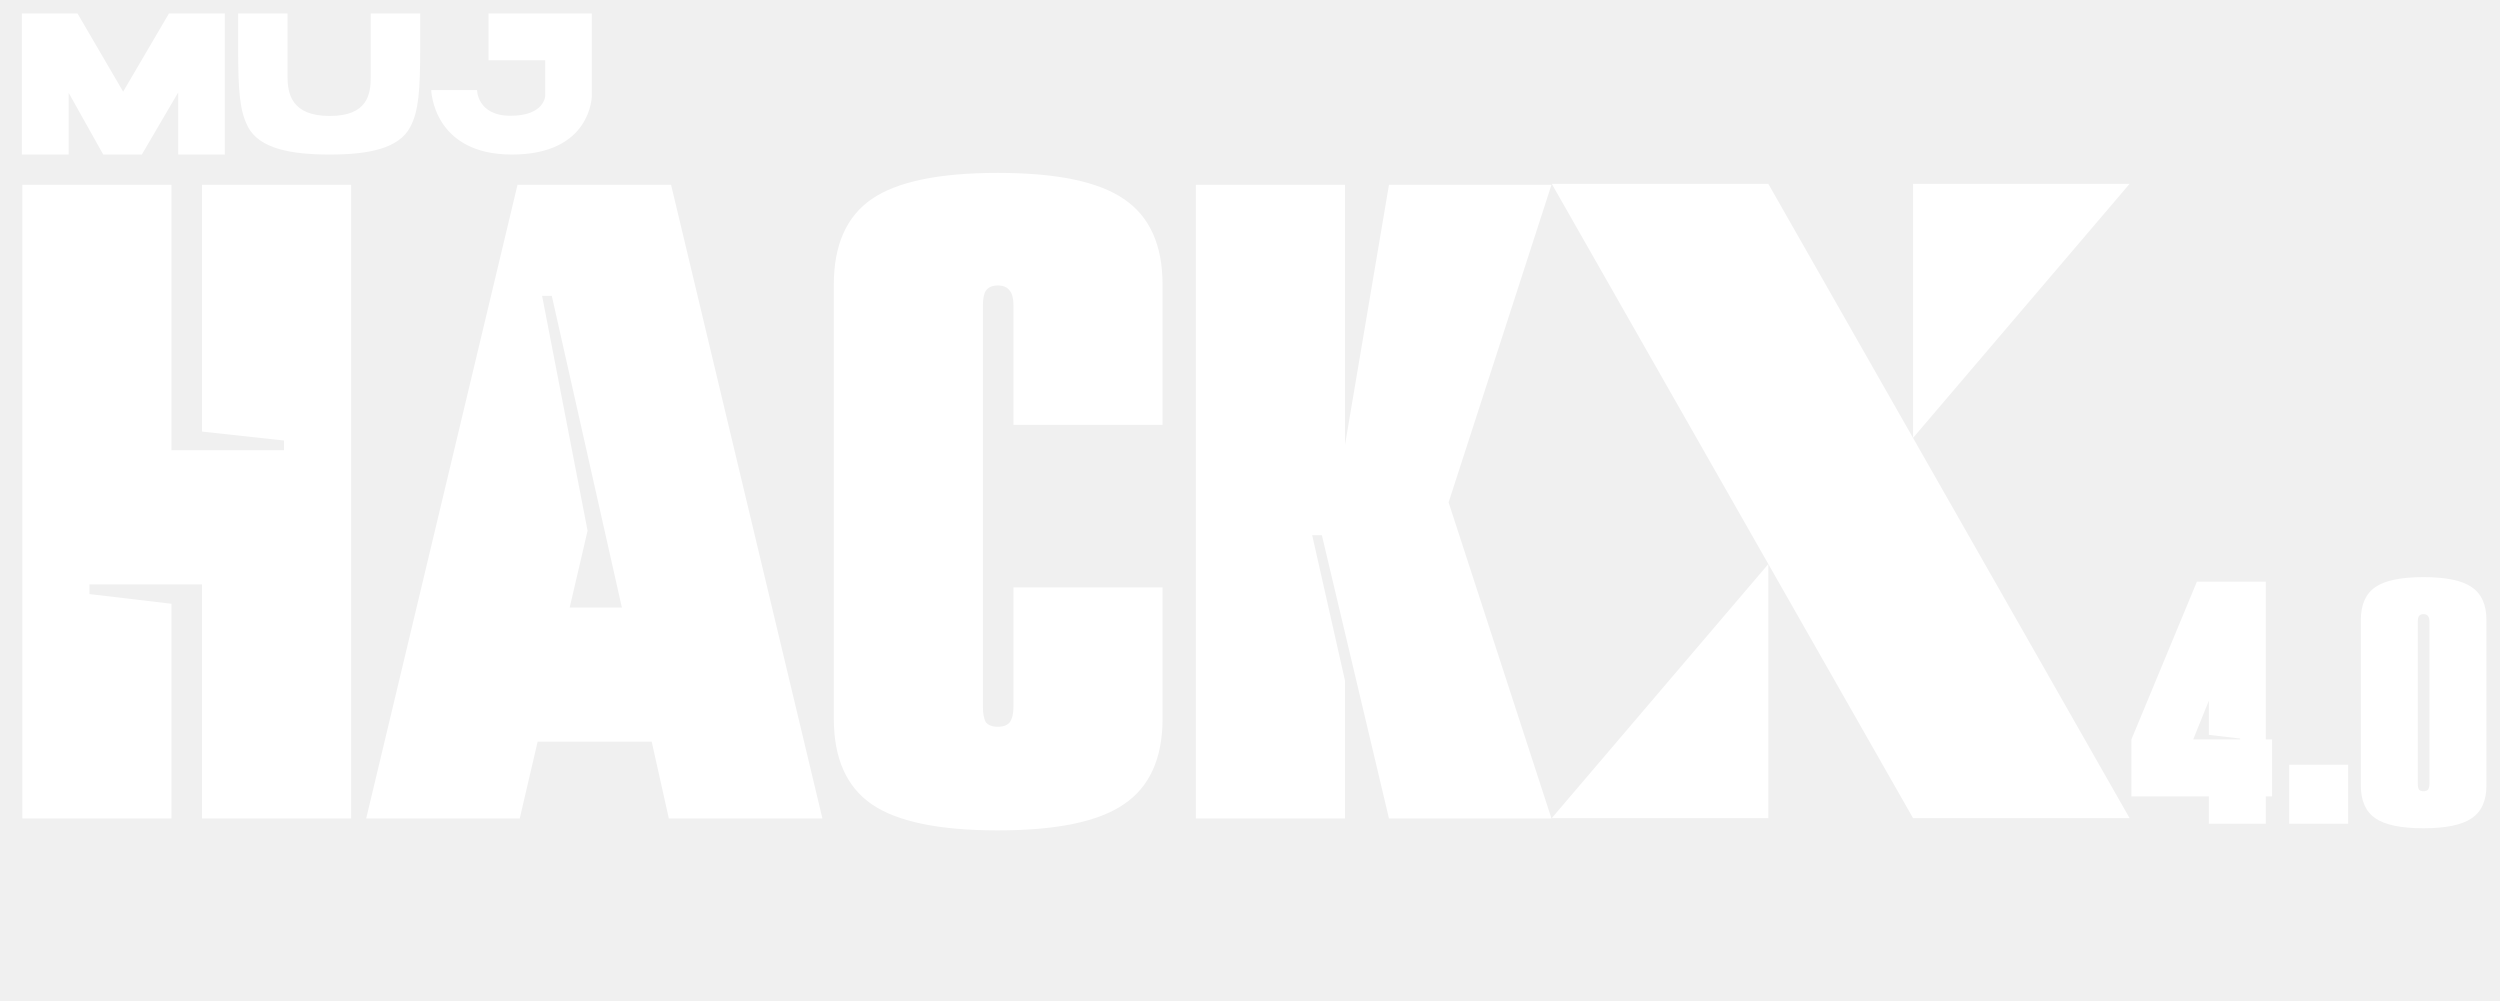
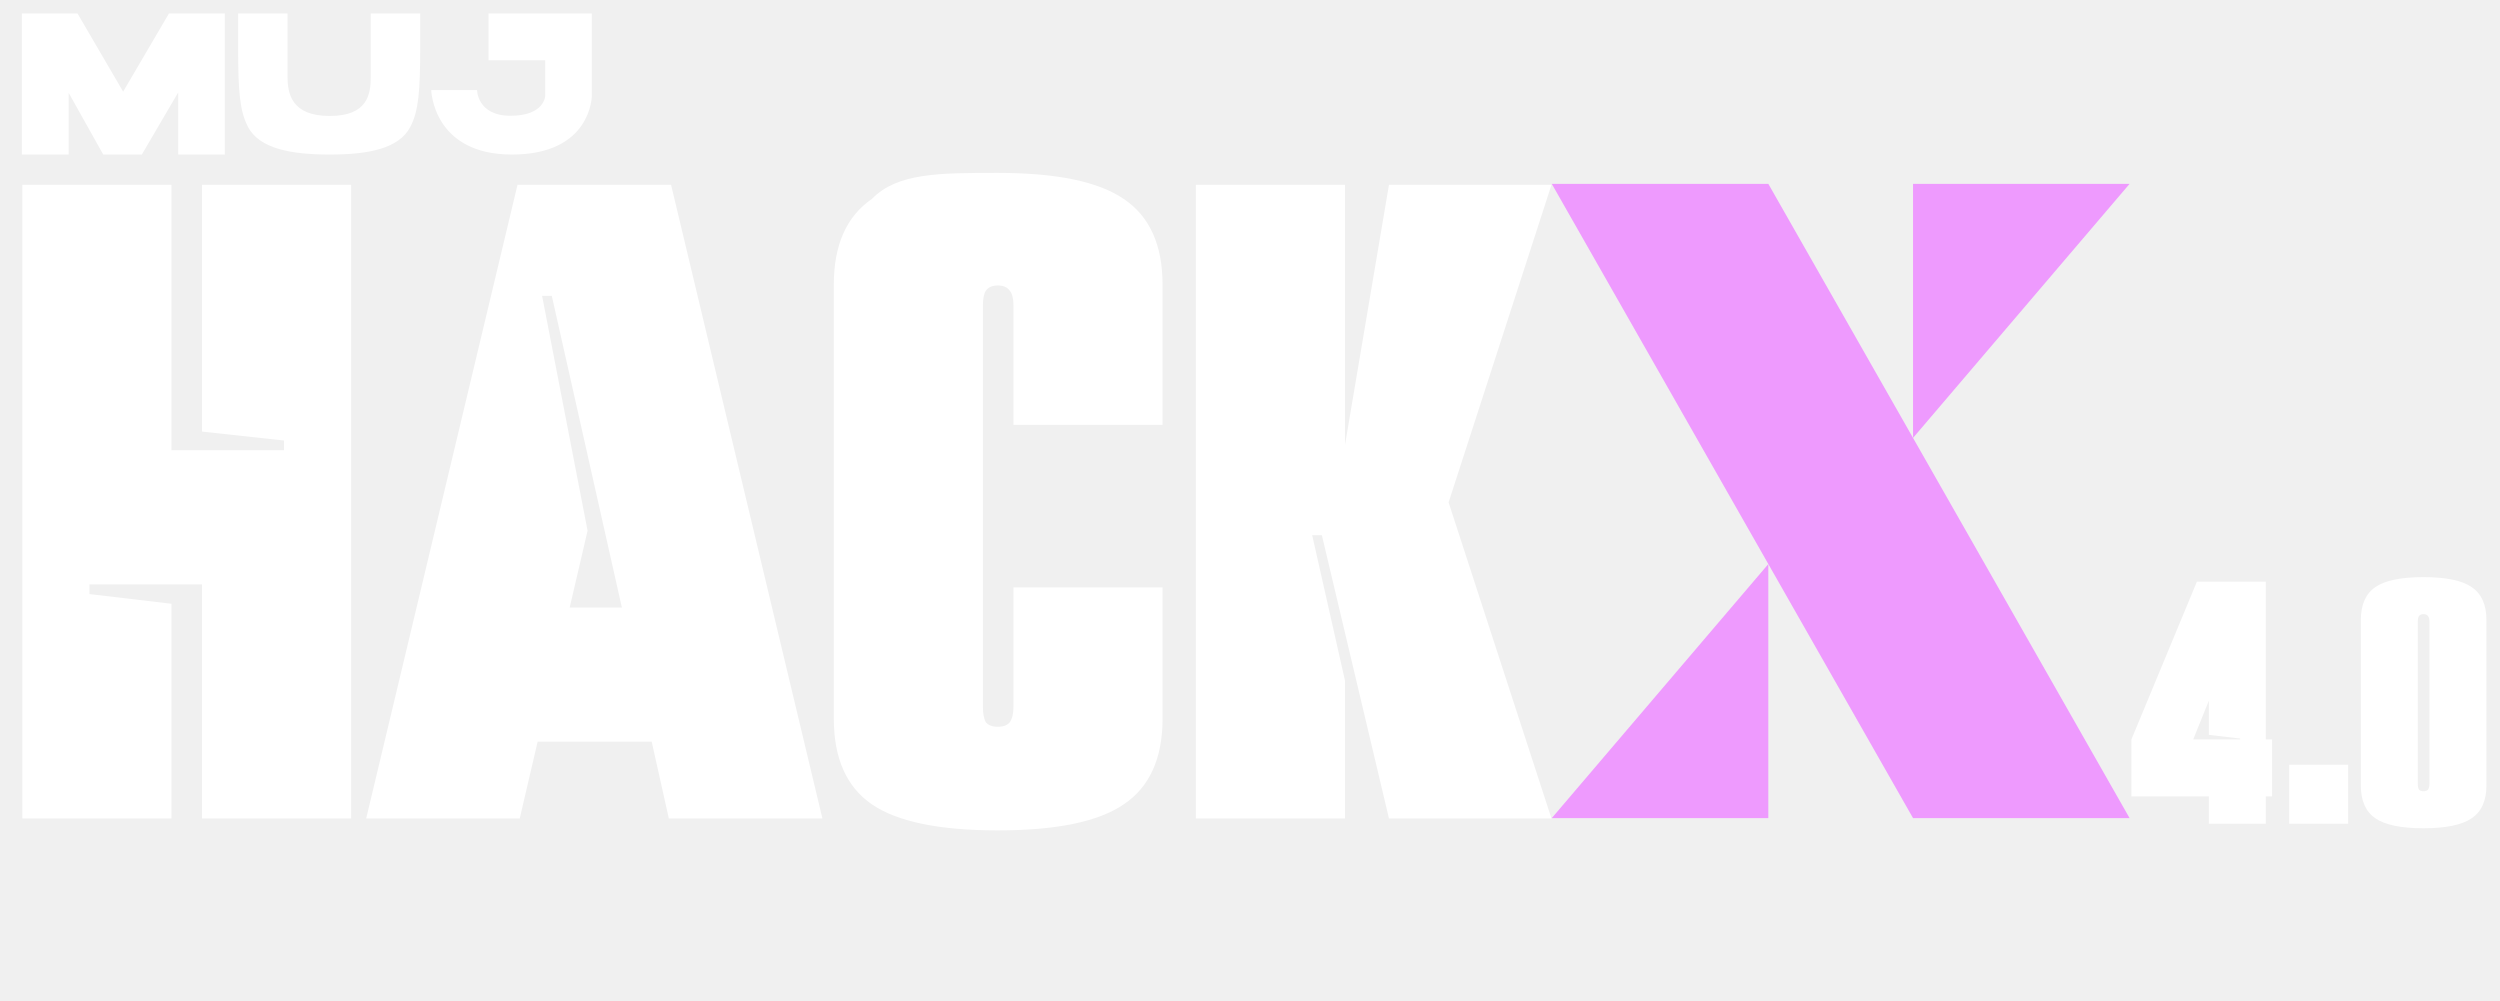
<svg xmlns="http://www.w3.org/2000/svg" width="275" height="110" viewBox="0 0 275 110" fill="none">
-   <path d="M2.46 20.33H18.86V49.523H31.242V48.457L22.222 47.473V20.33H38.623V90.031H22.222V64.283H9.84V65.349L18.86 66.415V90.031H2.46V20.33ZM90.465 90.031H73.572L71.686 81.585H59.14L57.172 90.031H40.28L56.926 20.33H73.818L90.465 90.031ZM64.634 58.379L62.666 66.825H68.406L60.698 32.548H59.632L64.634 58.379ZM109.76 91.343C103.309 91.343 98.69 90.387 95.902 88.473C93.114 86.56 91.719 83.417 91.719 79.043V31.319C91.719 26.945 93.114 23.802 95.902 21.888C98.69 19.975 103.309 19.018 109.76 19.018C116.211 19.018 120.83 19.975 123.618 21.888C126.461 23.802 127.882 26.945 127.882 31.319V46.735H111.482V33.614C111.482 32.849 111.345 32.303 111.072 31.974C110.798 31.592 110.361 31.401 109.76 31.401C109.158 31.401 108.721 31.592 108.448 31.974C108.229 32.303 108.12 32.849 108.12 33.614V77.731C108.12 78.496 108.229 79.07 108.448 79.453C108.721 79.781 109.158 79.945 109.76 79.945C110.361 79.945 110.798 79.781 111.072 79.453C111.345 79.07 111.482 78.496 111.482 77.731V64.611H127.882V79.043C127.882 83.417 126.461 86.56 123.618 88.473C120.83 90.387 116.211 91.343 109.76 91.343ZM131.548 20.33H147.948V48.949L152.786 20.33H170.662L159.346 55.263L170.662 90.031H152.786L145.406 58.871H144.34L147.948 74.861V90.031H131.548V20.33Z" fill="white" />
-   <path d="M170.695 20.224H194.516L210.434 48.171L234.254 89.992H210.434L194.516 62.045L170.695 20.224Z" fill="white" />
-   <path fill-rule="evenodd" clip-rule="evenodd" d="M194.516 89.992H170.695L194.516 62.045V89.992Z" fill="white" />
-   <path fill-rule="evenodd" clip-rule="evenodd" d="M210.434 20.224H234.254L210.434 48.171V20.224Z" fill="white" />
+   <path d="M2.46 20.33H18.86V49.523H31.242V48.457L22.222 47.473V20.33H38.623V90.031H22.222V64.283H9.84V65.349L18.86 66.415V90.031H2.46V20.33ZM90.465 90.031H73.572L71.686 81.585H59.14L57.172 90.031H40.28L56.926 20.33H73.818L90.465 90.031ZM64.634 58.379L62.666 66.825H68.406L60.698 32.548H59.632L64.634 58.379ZM109.76 91.343C103.309 91.343 98.69 90.387 95.902 88.473C93.114 86.56 91.719 83.417 91.719 79.043V31.319C91.719 26.945 93.114 23.802 95.902 21.888C98.69 19.018 103.309 19.018 109.76 19.018C116.211 19.018 120.83 19.975 123.618 21.888C126.461 23.802 127.882 26.945 127.882 31.319V46.735H111.482V33.614C111.482 32.849 111.345 32.303 111.072 31.974C110.798 31.592 110.361 31.401 109.76 31.401C109.158 31.401 108.721 31.592 108.448 31.974C108.229 32.303 108.12 32.849 108.12 33.614V77.731C108.12 78.496 108.229 79.07 108.448 79.453C108.721 79.781 109.158 79.945 109.76 79.945C110.361 79.945 110.798 79.781 111.072 79.453C111.345 79.07 111.482 78.496 111.482 77.731V64.611H127.882V79.043C127.882 83.417 126.461 86.56 123.618 88.473C120.83 90.387 116.211 91.343 109.76 91.343ZM131.548 20.33H147.948V48.949L152.786 20.33H170.662L159.346 55.263L170.662 90.031H152.786L145.406 58.871H144.34L147.948 74.861V90.031H131.548V20.33Z" fill="white" />
+   <path d="M170.695 20.224H194.516L210.434 48.171L234.254 89.992H210.434L194.516 62.045L170.695 20.224Z" fill="#EE9AFE" />
+   <path fill-rule="evenodd" clip-rule="evenodd" d="M194.516 89.992H170.695L194.516 62.045V89.992Z" fill="#EE9AFE" />
+   <path fill-rule="evenodd" clip-rule="evenodd" d="M210.434 20.224H234.254L210.434 48.171V20.224Z" fill="#EE9AFE" />
  <path d="M15.601 17H11.356L7.554 10.213V17H2.403L2.403 1.481L8.527 1.481L13.545 10.081L18.585 1.481L24.731 1.481V17H19.602V10.169L15.601 17ZM36.274 17C32.096 17 28.537 16.381 27.277 13.949C26.37 12.225 26.193 10.014 26.193 5.217V1.481L31.631 1.481C31.631 1.481 31.631 6.544 31.631 8.423C31.631 10.324 32.074 12.756 36.274 12.756C40.474 12.756 40.783 10.324 40.783 8.423C40.783 6.544 40.783 1.481 40.783 1.481L46.222 1.481V5.217C46.222 10.014 46.045 12.225 45.138 13.949C43.878 16.381 40.452 17 36.274 17ZM65.099 10.567C65.099 10.567 65.055 17 56.323 17C47.591 17 47.436 9.904 47.436 9.904H52.476C52.476 9.904 52.476 12.734 56.168 12.734C59.86 12.734 59.97 10.589 59.97 10.589V6.632H53.736V1.481L65.099 1.481V10.567Z" fill="white" />
  <path d="M242.974 87.601H234.455V81.336L241.659 63.984H249.239V81.336H249.928V87.601H249.239V90.608H242.974V87.601ZM246.42 81.336V81.242L242.974 80.835V77.077L241.252 81.336H246.42ZM251.813 84.124H258.296V90.608H251.813V84.124ZM266.584 91.109C264.12 91.109 262.356 90.743 261.291 90.013C260.226 89.282 259.693 88.081 259.693 86.411V68.181C259.693 66.511 260.226 65.31 261.291 64.579C262.356 63.848 264.12 63.483 266.584 63.483C269.048 63.483 270.813 63.848 271.878 64.579C272.963 65.31 273.506 66.511 273.506 68.181V86.411C273.506 88.081 272.963 89.282 271.878 90.013C270.813 90.743 269.048 91.109 266.584 91.109ZM265.958 86.191C265.958 86.484 266 86.703 266.083 86.849C266.187 86.974 266.355 87.037 266.584 87.037C266.814 87.037 266.981 86.974 267.085 86.849C267.19 86.703 267.242 86.484 267.242 86.191V68.4C267.242 68.108 267.19 67.899 267.085 67.774C266.981 67.628 266.814 67.555 266.584 67.555C266.355 67.555 266.187 67.628 266.083 67.774C266 67.899 265.958 68.108 265.958 68.4V86.191Z" fill="white" />
</svg>
